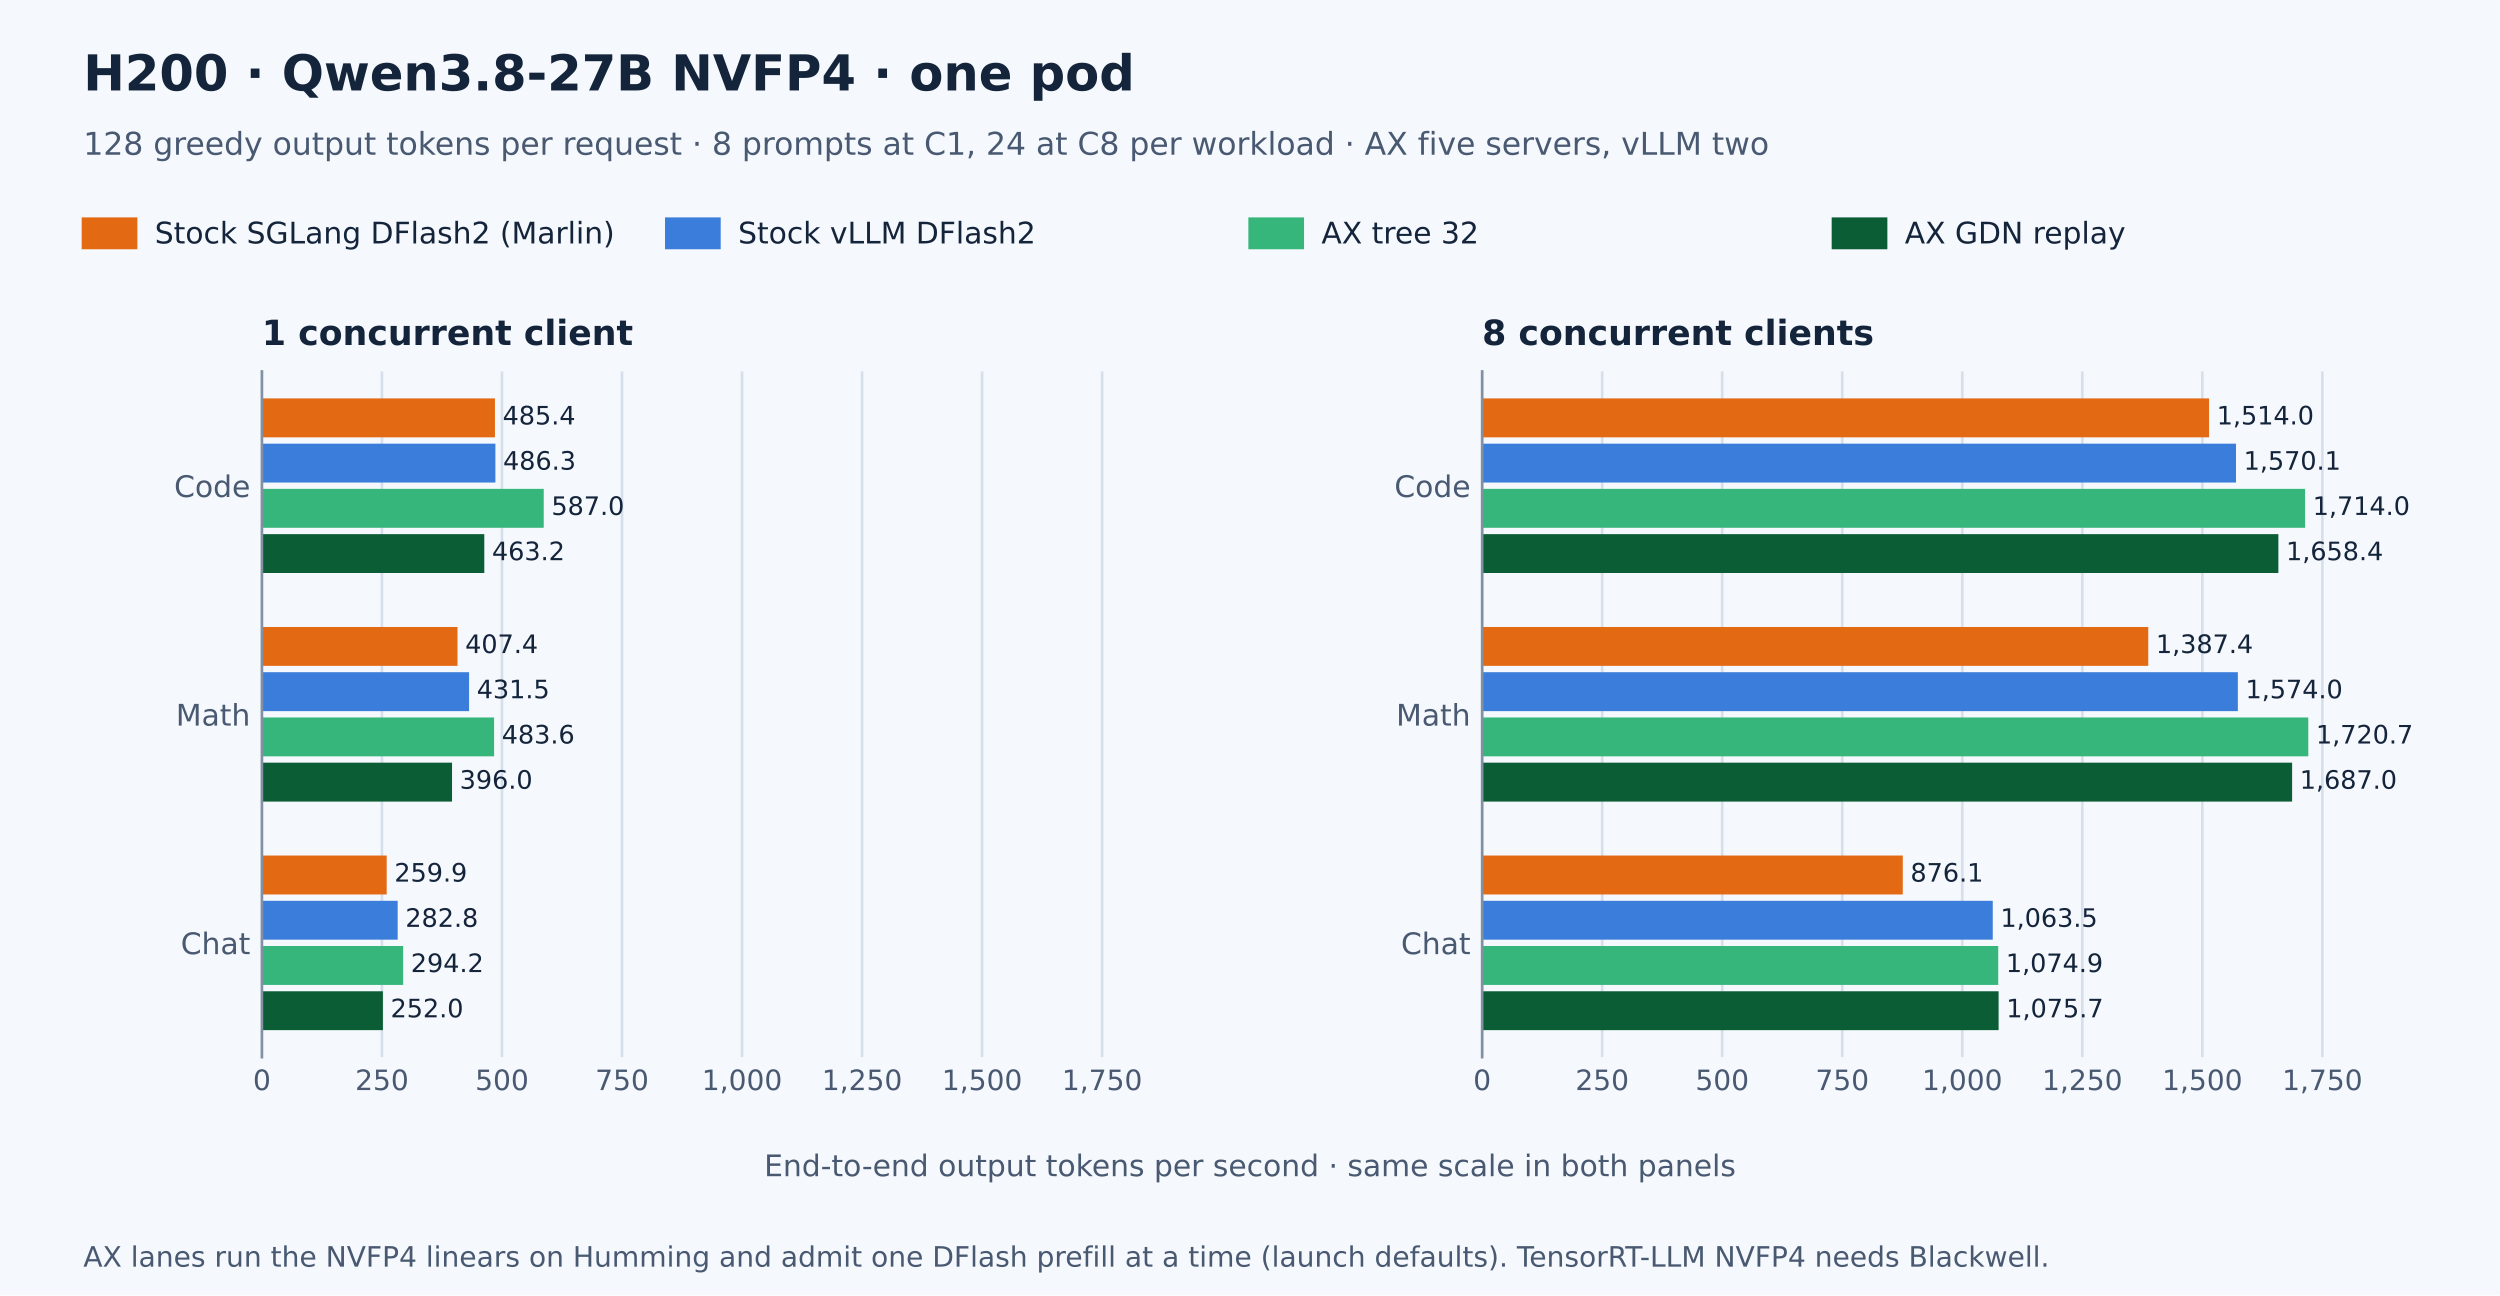
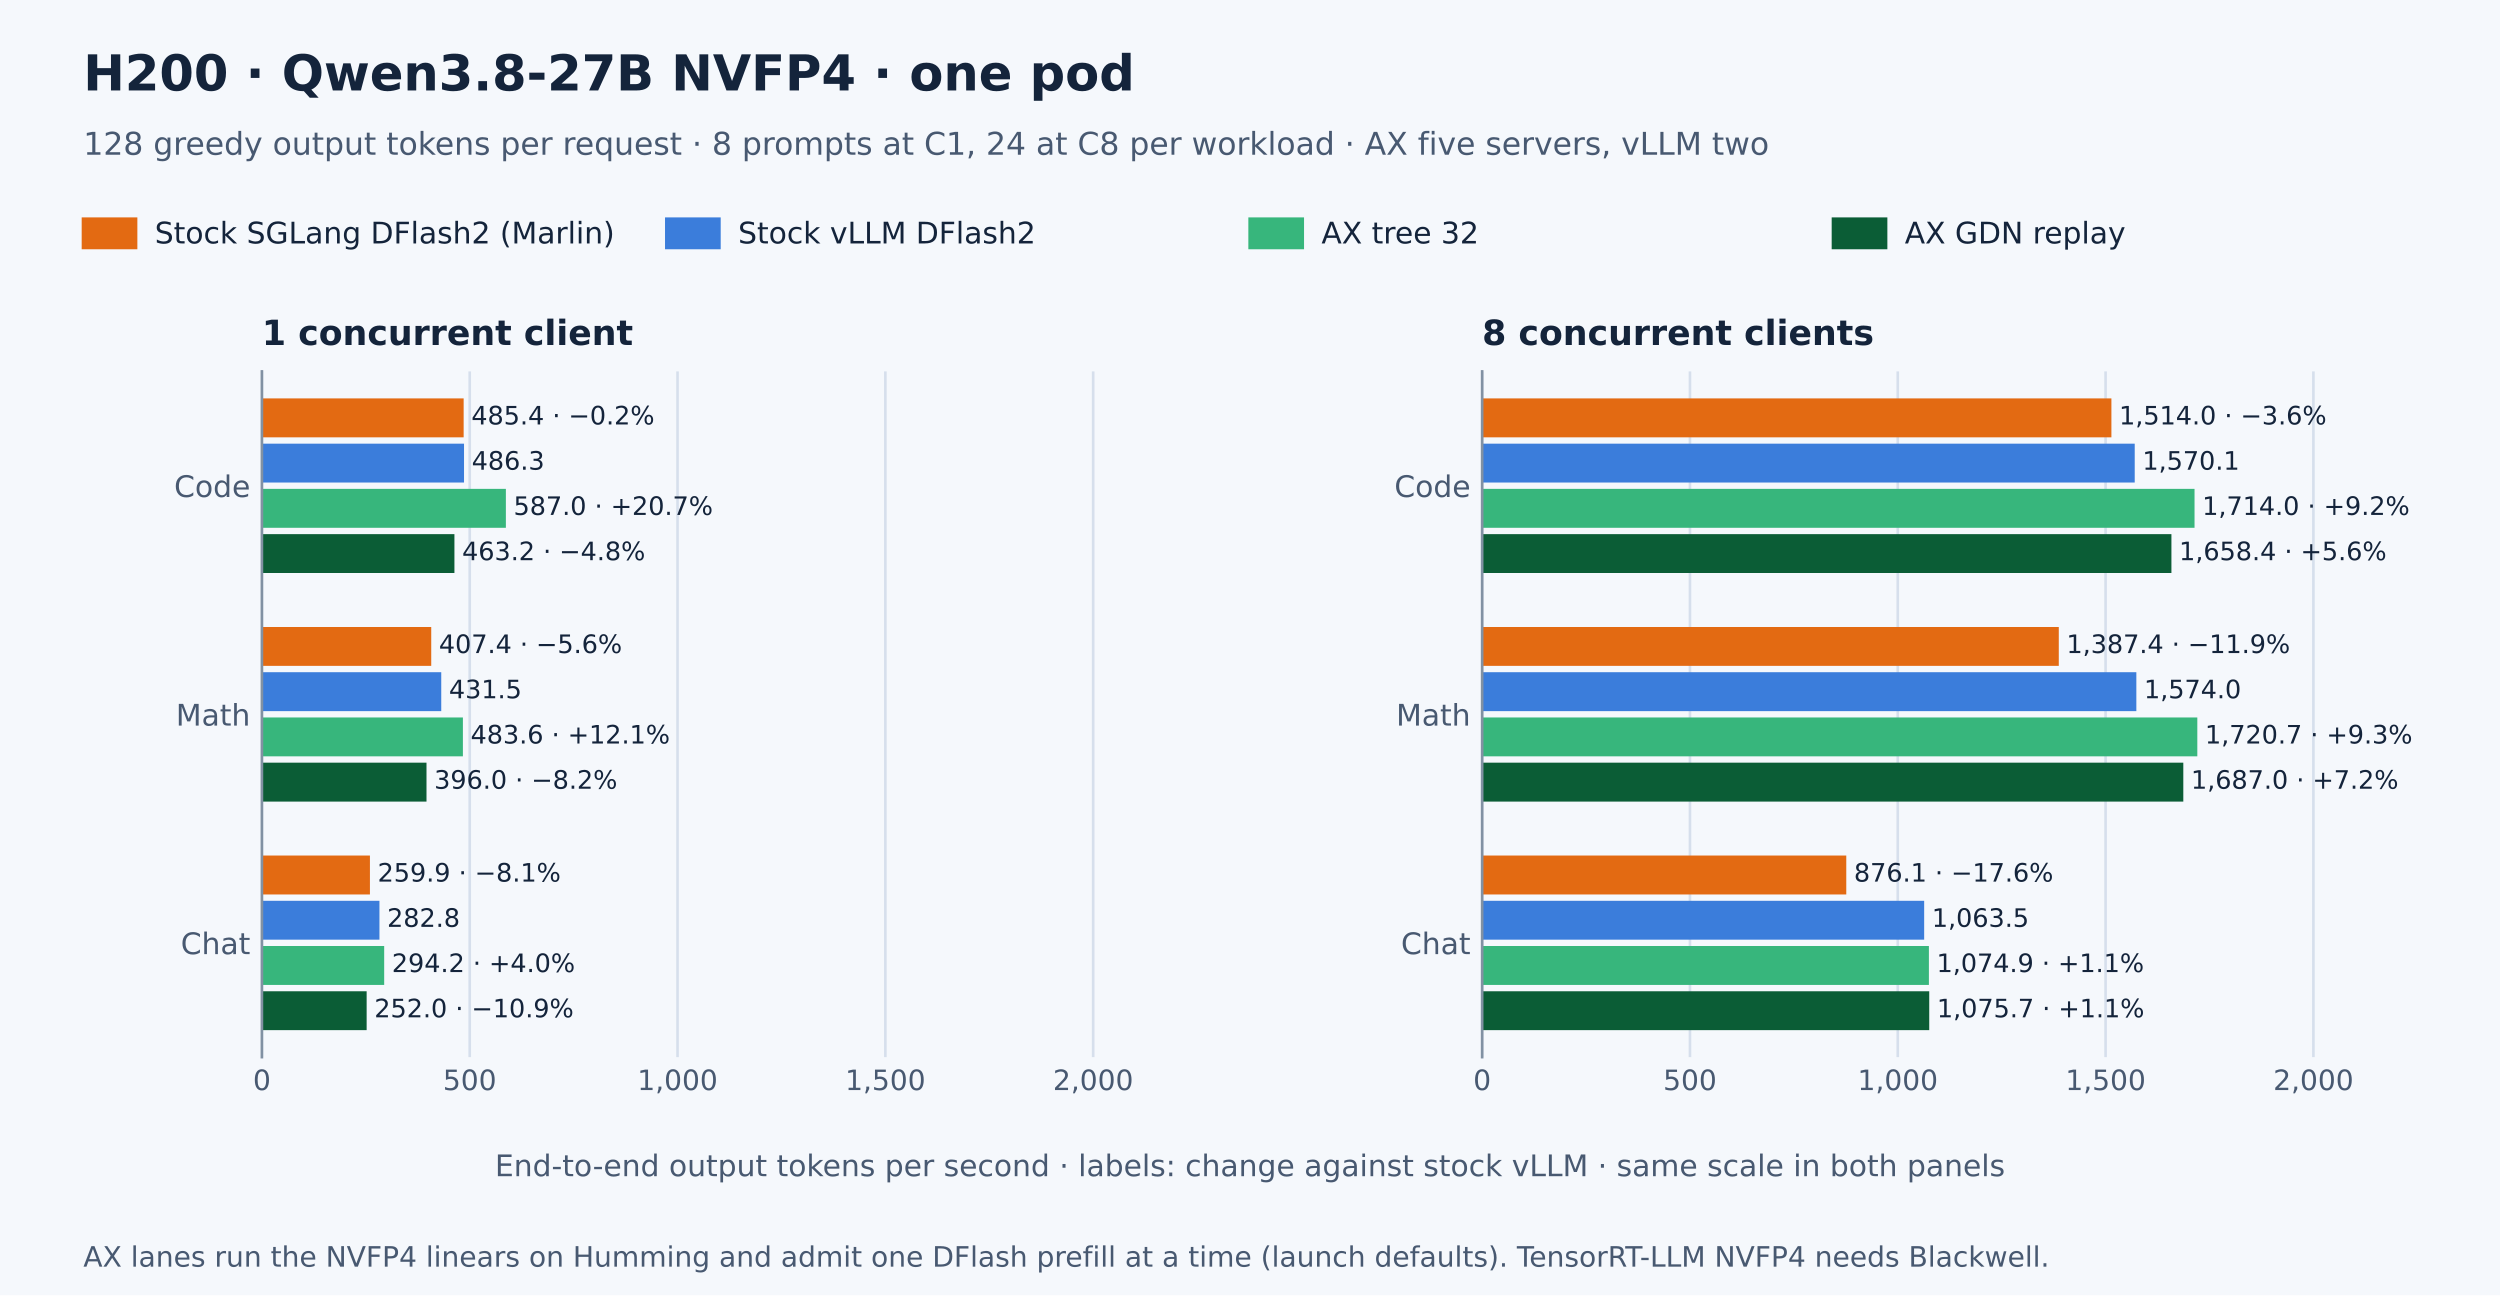
<svg xmlns="http://www.w3.org/2000/svg" width="756pt" height="391.68pt" viewBox="0 0 756 391.68" version="1.1">
  <defs>
    <style type="text/css">*{stroke-linejoin: round; stroke-linecap: butt}</style>
  </defs>
  <g id="figure_1">
    <g id="patch_1">
      <path d="M 0 391.68  L 756 391.68  L 756 0  L 0 0  z " style="fill: #f5f8fc" />
    </g>
    <g id="axes_1">
      <g id="patch_2">
        <path d="M 79.2 319.68  L 369 319.68  L 369 112.32  L 79.2 112.32  z " style="fill: #f5f8fc" />
      </g>
      <g id="matplotlib.axis_1">
        <g id="xtick_1">
          <g id="line2d_1">
            <path d="M 79.2 319.68  L 79.2 112.32  " clip-path="url(#pade0952672)" style="fill: none; stroke: #d6dfec; stroke-width: 0.8; stroke-linecap: square" />
          </g>
          <g id="line2d_2" />
          <g id="text_1">
            <text style="font-size: 8.5px; font-family: 'DejaVu Sans', 'Helvetica Neue', Helvetica, Arial, sans-serif; text-anchor: middle; fill: #485971" x="79.2" y="329.638" transform="rotate(-0 79.2 329.638)">0</text>
          </g>
        </g>
        <g id="xtick_2">
          <g id="line2d_3">
-             <path d="M 115.497 319.68  L 115.497 112.32  " clip-path="url(#pade0952672)" style="fill: none; stroke: #d6dfec; stroke-width: 0.8; stroke-linecap: square" />
+             <path d="M 142.043 319.68  L 142.043 112.32  " clip-path="url(#pade0952672)" style="fill: none; stroke: #d6dfec; stroke-width: 0.8; stroke-linecap: square" />
          </g>
          <g id="line2d_4" />
          <g id="text_2">
-             <text style="font-size: 8.5px; font-family: 'DejaVu Sans', 'Helvetica Neue', Helvetica, Arial, sans-serif; text-anchor: middle; fill: #485971" x="115.497" y="329.638" transform="rotate(-0 115.4974 329.638)">250</text>
+             <text style="font-size: 8.5px; font-family: 'DejaVu Sans', 'Helvetica Neue', Helvetica, Arial, sans-serif; text-anchor: middle; fill: #485971" x="142.043" y="329.638" transform="rotate(-0 142.0432 329.638)">500</text>
          </g>
        </g>
        <g id="xtick_3">
          <g id="line2d_5">
-             <path d="M 151.795 319.68  L 151.795 112.32  " clip-path="url(#pade0952672)" style="fill: none; stroke: #d6dfec; stroke-width: 0.8; stroke-linecap: square" />
+             <path d="M 204.886 319.68  L 204.886 112.32  " clip-path="url(#pade0952672)" style="fill: none; stroke: #d6dfec; stroke-width: 0.8; stroke-linecap: square" />
          </g>
          <g id="line2d_6" />
          <g id="text_3">
-             <text style="font-size: 8.5px; font-family: 'DejaVu Sans', 'Helvetica Neue', Helvetica, Arial, sans-serif; text-anchor: middle; fill: #485971" x="151.795" y="329.638" transform="rotate(-0 151.7948 329.638)">500</text>
+             <text style="font-size: 8.5px; font-family: 'DejaVu Sans', 'Helvetica Neue', Helvetica, Arial, sans-serif; text-anchor: middle; fill: #485971" x="204.886" y="329.638" transform="rotate(-0 204.8864 329.638)">1,000</text>
          </g>
        </g>
        <g id="xtick_4">
          <g id="line2d_7">
-             <path d="M 188.092 319.68  L 188.092 112.32  " clip-path="url(#pade0952672)" style="fill: none; stroke: #d6dfec; stroke-width: 0.8; stroke-linecap: square" />
+             <path d="M 267.73 319.68  L 267.73 112.32  " clip-path="url(#pade0952672)" style="fill: none; stroke: #d6dfec; stroke-width: 0.8; stroke-linecap: square" />
          </g>
          <g id="line2d_8" />
          <g id="text_4">
-             <text style="font-size: 8.5px; font-family: 'DejaVu Sans', 'Helvetica Neue', Helvetica, Arial, sans-serif; text-anchor: middle; fill: #485971" x="188.092" y="329.638" transform="rotate(-0 188.0921 329.638)">750</text>
+             <text style="font-size: 8.5px; font-family: 'DejaVu Sans', 'Helvetica Neue', Helvetica, Arial, sans-serif; text-anchor: middle; fill: #485971" x="267.73" y="329.638" transform="rotate(-0 267.7297 329.638)">1,500</text>
          </g>
        </g>
        <g id="xtick_5">
          <g id="line2d_9">
-             <path d="M 224.39 319.68  L 224.39 112.32  " clip-path="url(#pade0952672)" style="fill: none; stroke: #d6dfec; stroke-width: 0.8; stroke-linecap: square" />
+             <path d="M 330.573 319.68  L 330.573 112.32  " clip-path="url(#pade0952672)" style="fill: none; stroke: #d6dfec; stroke-width: 0.8; stroke-linecap: square" />
          </g>
          <g id="line2d_10" />
          <g id="text_5">
-             <text style="font-size: 8.5px; font-family: 'DejaVu Sans', 'Helvetica Neue', Helvetica, Arial, sans-serif; text-anchor: middle; fill: #485971" x="224.39" y="329.638" transform="rotate(-0 224.3895 329.638)">1,000</text>
-           </g>
-         </g>
-         <g id="xtick_6">
-           <g id="line2d_11">
-             <path d="M 260.687 319.68  L 260.687 112.32  " clip-path="url(#pade0952672)" style="fill: none; stroke: #d6dfec; stroke-width: 0.8; stroke-linecap: square" />
-           </g>
-           <g id="line2d_12" />
-           <g id="text_6">
-             <text style="font-size: 8.5px; font-family: 'DejaVu Sans', 'Helvetica Neue', Helvetica, Arial, sans-serif; text-anchor: middle; fill: #485971" x="260.687" y="329.638" transform="rotate(-0 260.6869 329.638)">1,250</text>
-           </g>
-         </g>
-         <g id="xtick_7">
-           <g id="line2d_13">
-             <path d="M 296.984 319.68  L 296.984 112.32  " clip-path="url(#pade0952672)" style="fill: none; stroke: #d6dfec; stroke-width: 0.8; stroke-linecap: square" />
-           </g>
-           <g id="line2d_14" />
-           <g id="text_7">
-             <text style="font-size: 8.5px; font-family: 'DejaVu Sans', 'Helvetica Neue', Helvetica, Arial, sans-serif; text-anchor: middle; fill: #485971" x="296.984" y="329.638" transform="rotate(-0 296.9843 329.638)">1,500</text>
-           </g>
-         </g>
-         <g id="xtick_8">
-           <g id="line2d_15">
-             <path d="M 333.282 319.68  L 333.282 112.32  " clip-path="url(#pade0952672)" style="fill: none; stroke: #d6dfec; stroke-width: 0.8; stroke-linecap: square" />
-           </g>
-           <g id="line2d_16" />
-           <g id="text_8">
-             <text style="font-size: 8.5px; font-family: 'DejaVu Sans', 'Helvetica Neue', Helvetica, Arial, sans-serif; text-anchor: middle; fill: #485971" x="333.282" y="329.638" transform="rotate(-0 333.2816 329.638)">1,750</text>
+             <text style="font-size: 8.5px; font-family: 'DejaVu Sans', 'Helvetica Neue', Helvetica, Arial, sans-serif; text-anchor: middle; fill: #485971" x="330.573" y="329.638" transform="rotate(-0 330.5729 329.638)">2,000</text>
          </g>
        </g>
      </g>
      <g id="matplotlib.axis_2">
        <g id="ytick_1">
-           <g id="line2d_17" />
-           <g id="text_9">
+           <g id="line2d_11" />
+           <g id="text_6">
            <text style="font-size: 9px; font-family: 'DejaVu Sans', 'Helvetica Neue', Helvetica, Arial, sans-serif; text-anchor: end; fill: #485971" x="75.7" y="150.299" transform="rotate(-0 75.7 150.2993)">Code</text>
          </g>
        </g>
        <g id="ytick_2">
-           <g id="line2d_18" />
-           <g id="text_10">
+           <g id="line2d_12" />
+           <g id="text_7">
            <text style="font-size: 9px; font-family: 'DejaVu Sans', 'Helvetica Neue', Helvetica, Arial, sans-serif; text-anchor: end; fill: #485971" x="75.7" y="219.419" transform="rotate(-0 75.7 219.4193)">Math</text>
          </g>
        </g>
        <g id="ytick_3">
-           <g id="line2d_19" />
-           <g id="text_11">
+           <g id="line2d_13" />
+           <g id="text_8">
            <text style="font-size: 9px; font-family: 'DejaVu Sans', 'Helvetica Neue', Helvetica, Arial, sans-serif; text-anchor: end; fill: #485971" x="75.7" y="288.539" transform="rotate(-0 75.7 288.5393)">Chat</text>
          </g>
        </g>
      </g>
      <g id="patch_3">
-         <path d="M 79.2 120.478  L 149.675 120.478  L 149.675 132.242  L 79.2 132.242  z " clip-path="url(#pade0952672)" style="fill: #e36a12" />
+         <path d="M 79.2 120.478  L 140.208 120.478  L 140.208 132.242  L 79.2 132.242  z " clip-path="url(#pade0952672)" style="fill: #e36a12" />
      </g>
      <g id="patch_4">
-         <path d="M 79.2 134.158  L 149.806 134.158  L 149.806 145.922  L 79.2 145.922  z " clip-path="url(#pade0952672)" style="fill: #3b7ddb" />
+         <path d="M 79.2 134.158  L 140.321 134.158  L 140.321 145.922  L 79.2 145.922  z " clip-path="url(#pade0952672)" style="fill: #3b7ddb" />
      </g>
      <g id="patch_5">
-         <path d="M 79.2 147.838  L 164.426 147.838  L 164.426 159.602  L 79.2 159.602  z " clip-path="url(#pade0952672)" style="fill: #37b67c" />
+         <path d="M 79.2 147.838  L 152.978 147.838  L 152.978 159.602  L 79.2 159.602  z " clip-path="url(#pade0952672)" style="fill: #37b67c" />
      </g>
      <g id="patch_6">
-         <path d="M 79.2 161.518  L 146.452 161.518  L 146.452 173.282  L 79.2 173.282  z " clip-path="url(#pade0952672)" style="fill: #0b5d36" />
+         <path d="M 79.2 161.518  L 137.418 161.518  L 137.418 173.282  L 79.2 173.282  z " clip-path="url(#pade0952672)" style="fill: #0b5d36" />
      </g>
      <g id="patch_7">
-         <path d="M 79.2 189.598  L 138.35 189.598  L 138.35 201.362  L 79.2 201.362  z " clip-path="url(#pade0952672)" style="fill: #e36a12" />
+         <path d="M 79.2 189.598  L 130.405 189.598  L 130.405 201.362  L 79.2 201.362  z " clip-path="url(#pade0952672)" style="fill: #e36a12" />
      </g>
      <g id="patch_8">
-         <path d="M 79.2 203.278  L 141.849 203.278  L 141.849 215.042  L 79.2 215.042  z " clip-path="url(#pade0952672)" style="fill: #3b7ddb" />
+         <path d="M 79.2 203.278  L 133.434 203.278  L 133.434 215.042  L 79.2 215.042  z " clip-path="url(#pade0952672)" style="fill: #3b7ddb" />
      </g>
      <g id="patch_9">
-         <path d="M 79.2 216.958  L 149.414 216.958  L 149.414 228.722  L 79.2 228.722  z " clip-path="url(#pade0952672)" style="fill: #37b67c" />
+         <path d="M 79.2 216.958  L 139.982 216.958  L 139.982 228.722  L 79.2 228.722  z " clip-path="url(#pade0952672)" style="fill: #37b67c" />
      </g>
      <g id="patch_10">
-         <path d="M 79.2 230.638  L 136.695 230.638  L 136.695 242.402  L 79.2 242.402  z " clip-path="url(#pade0952672)" style="fill: #0b5d36" />
+         <path d="M 79.2 230.638  L 128.972 230.638  L 128.972 242.402  L 79.2 242.402  z " clip-path="url(#pade0952672)" style="fill: #0b5d36" />
      </g>
      <g id="patch_11">
-         <path d="M 79.2 258.718  L 116.935 258.718  L 116.935 270.482  L 79.2 270.482  z " clip-path="url(#pade0952672)" style="fill: #e36a12" />
+         <path d="M 79.2 258.718  L 111.866 258.718  L 111.866 270.482  L 79.2 270.482  z " clip-path="url(#pade0952672)" style="fill: #e36a12" />
      </g>
      <g id="patch_12">
-         <path d="M 79.2 272.398  L 120.26 272.398  L 120.26 284.162  L 79.2 284.162  z " clip-path="url(#pade0952672)" style="fill: #3b7ddb" />
+         <path d="M 79.2 272.398  L 114.744 272.398  L 114.744 284.162  L 79.2 284.162  z " clip-path="url(#pade0952672)" style="fill: #3b7ddb" />
      </g>
      <g id="patch_13">
-         <path d="M 79.2 286.078  L 121.915 286.078  L 121.915 297.842  L 79.2 297.842  z " clip-path="url(#pade0952672)" style="fill: #37b67c" />
+         <path d="M 79.2 286.078  L 116.177 286.078  L 116.177 297.842  L 79.2 297.842  z " clip-path="url(#pade0952672)" style="fill: #37b67c" />
      </g>
      <g id="patch_14">
-         <path d="M 79.2 299.758  L 115.788 299.758  L 115.788 311.522  L 79.2 311.522  z " clip-path="url(#pade0952672)" style="fill: #0b5d36" />
+         <path d="M 79.2 299.758  L 110.873 299.758  L 110.873 311.522  L 79.2 311.522  z " clip-path="url(#pade0952672)" style="fill: #0b5d36" />
      </g>
      <g id="patch_15">
        <path d="M 79.2 319.68  L 79.2 112.32  " style="fill: none; stroke: #8191a3; stroke-width: 0.8; stroke-linejoin: miter; stroke-linecap: square" />
      </g>
+       <g id="text_9">
+         <text style="font-size: 7.7px; font-family: 'DejaVu Sans', 'Helvetica Neue', Helvetica, Arial, sans-serif; text-anchor: start; fill: #14243b" x="142.527" y="128.36" transform="rotate(-0 142.5266 128.3602)">485.4 · −0.2%</text>
+       </g>
+       <g id="text_10">
+         <text style="font-size: 7.7px; font-family: 'DejaVu Sans', 'Helvetica Neue', Helvetica, Arial, sans-serif; text-anchor: start; fill: #14243b" x="142.64" y="142.04" transform="rotate(-0 142.6397 142.0402)">486.3</text>
+       </g>
+       <g id="text_11">
+         <text style="font-size: 7.7px; font-family: 'DejaVu Sans', 'Helvetica Neue', Helvetica, Arial, sans-serif; text-anchor: start; fill: #14243b" x="155.296" y="155.72" transform="rotate(-0 155.2963 155.7202)">587.0 · +20.7%</text>
+       </g>
      <g id="text_12">
-         <text style="font-size: 7.7px; font-family: 'DejaVu Sans', 'Helvetica Neue', Helvetica, Arial, sans-serif; text-anchor: start; fill: #14243b" x="151.993" y="128.36" transform="rotate(-0 151.9934 128.3602)">485.4</text>
+         <text style="font-size: 7.7px; font-family: 'DejaVu Sans', 'Helvetica Neue', Helvetica, Arial, sans-serif; text-anchor: start; fill: #14243b" x="139.736" y="169.4" transform="rotate(-0 139.7364 169.4002)">463.2 · −4.8%</text>
      </g>
      <g id="text_13">
-         <text style="font-size: 7.7px; font-family: 'DejaVu Sans', 'Helvetica Neue', Helvetica, Arial, sans-serif; text-anchor: start; fill: #14243b" x="152.124" y="142.04" transform="rotate(-0 152.1241 142.0402)">486.3</text>
+         <text style="font-size: 7.7px; font-family: 'DejaVu Sans', 'Helvetica Neue', Helvetica, Arial, sans-serif; text-anchor: start; fill: #14243b" x="132.723" y="197.48" transform="rotate(-0 132.7231 197.4802)">407.4 · −5.6%</text>
      </g>
      <g id="text_14">
-         <text style="font-size: 7.7px; font-family: 'DejaVu Sans', 'Helvetica Neue', Helvetica, Arial, sans-serif; text-anchor: start; fill: #14243b" x="166.745" y="155.72" transform="rotate(-0 166.7446 155.7202)">587.0</text>
+         <text style="font-size: 7.7px; font-family: 'DejaVu Sans', 'Helvetica Neue', Helvetica, Arial, sans-serif; text-anchor: start; fill: #14243b" x="135.752" y="211.16" transform="rotate(-0 135.7521 211.1602)">431.5</text>
      </g>
      <g id="text_15">
-         <text style="font-size: 7.7px; font-family: 'DejaVu Sans', 'Helvetica Neue', Helvetica, Arial, sans-serif; text-anchor: start; fill: #14243b" x="148.77" y="169.4" transform="rotate(-0 148.7702 169.4002)">463.2</text>
+         <text style="font-size: 7.7px; font-family: 'DejaVu Sans', 'Helvetica Neue', Helvetica, Arial, sans-serif; text-anchor: start; fill: #14243b" x="142.3" y="224.84" transform="rotate(-0 142.3004 224.8402)">483.6 · +12.1%</text>
      </g>
      <g id="text_16">
-         <text style="font-size: 7.7px; font-family: 'DejaVu Sans', 'Helvetica Neue', Helvetica, Arial, sans-serif; text-anchor: start; fill: #14243b" x="140.669" y="197.48" transform="rotate(-0 140.6686 197.4802)">407.4</text>
+         <text style="font-size: 7.7px; font-family: 'DejaVu Sans', 'Helvetica Neue', Helvetica, Arial, sans-serif; text-anchor: start; fill: #14243b" x="131.29" y="238.52" transform="rotate(-0 131.2902 238.5202)">396.0 · −8.2%</text>
      </g>
      <g id="text_17">
-         <text style="font-size: 7.7px; font-family: 'DejaVu Sans', 'Helvetica Neue', Helvetica, Arial, sans-serif; text-anchor: start; fill: #14243b" x="144.168" y="211.16" transform="rotate(-0 144.1677 211.1602)">431.5</text>
+         <text style="font-size: 7.7px; font-family: 'DejaVu Sans', 'Helvetica Neue', Helvetica, Arial, sans-serif; text-anchor: start; fill: #14243b" x="114.184" y="266.6" transform="rotate(-0 114.1843 266.6002)">259.9 · −8.1%</text>
      </g>
      <g id="text_18">
-         <text style="font-size: 7.7px; font-family: 'DejaVu Sans', 'Helvetica Neue', Helvetica, Arial, sans-serif; text-anchor: start; fill: #14243b" x="151.732" y="224.84" transform="rotate(-0 151.732 224.8402)">483.6</text>
+         <text style="font-size: 7.7px; font-family: 'DejaVu Sans', 'Helvetica Neue', Helvetica, Arial, sans-serif; text-anchor: start; fill: #14243b" x="117.063" y="280.28" transform="rotate(-0 117.0625 280.2802)">282.8</text>
      </g>
      <g id="text_19">
-         <text style="font-size: 7.7px; font-family: 'DejaVu Sans', 'Helvetica Neue', Helvetica, Arial, sans-serif; text-anchor: start; fill: #14243b" x="139.013" y="238.52" transform="rotate(-0 139.0134 238.5202)">396.0</text>
+         <text style="font-size: 7.7px; font-family: 'DejaVu Sans', 'Helvetica Neue', Helvetica, Arial, sans-serif; text-anchor: start; fill: #14243b" x="118.495" y="293.96" transform="rotate(-0 118.4954 293.9602)">294.2 · +4.0%</text>
      </g>
      <g id="text_20">
-         <text style="font-size: 7.7px; font-family: 'DejaVu Sans', 'Helvetica Neue', Helvetica, Arial, sans-serif; text-anchor: start; fill: #14243b" x="119.253" y="266.6" transform="rotate(-0 119.2532 266.6002)">259.9</text>
+         <text style="font-size: 7.7px; font-family: 'DejaVu Sans', 'Helvetica Neue', Helvetica, Arial, sans-serif; text-anchor: start; fill: #14243b" x="113.191" y="307.64" transform="rotate(-0 113.1914 307.6402)">252.0 · −10.9%</text>
      </g>
      <g id="text_21">
-         <text style="font-size: 7.7px; font-family: 'DejaVu Sans', 'Helvetica Neue', Helvetica, Arial, sans-serif; text-anchor: start; fill: #14243b" x="122.578" y="280.28" transform="rotate(-0 122.578 280.2802)">282.8</text>
-       </g>
-       <g id="text_22">
-         <text style="font-size: 7.7px; font-family: 'DejaVu Sans', 'Helvetica Neue', Helvetica, Arial, sans-serif; text-anchor: start; fill: #14243b" x="124.233" y="293.96" transform="rotate(-0 124.2332 293.9602)">294.2</text>
-       </g>
-       <g id="text_23">
-         <text style="font-size: 7.7px; font-family: 'DejaVu Sans', 'Helvetica Neue', Helvetica, Arial, sans-serif; text-anchor: start; fill: #14243b" x="118.106" y="307.64" transform="rotate(-0 118.1062 307.6402)">252.0</text>
-       </g>
-       <g id="text_24">
        <text style="font-weight: 700; font-size: 10.5px; font-family: 'DejaVu Sans', 'Helvetica Neue', Helvetica, Arial, sans-serif; text-anchor: start; fill: #14243b" x="79.2" y="104.32" transform="rotate(-0 79.2 104.32)">1 concurrent client</text>
      </g>
    </g>
    <g id="axes_2">
      <g id="patch_16">
        <path d="M 448.2 319.68  L 738 319.68  L 738 112.32  L 448.2 112.32  z " style="fill: #f5f8fc" />
      </g>
      <g id="matplotlib.axis_3">
+         <g id="xtick_6">
+           <g id="line2d_14">
+             <path d="M 448.2 319.68  L 448.2 112.32  " clip-path="url(#pde6394ee99)" style="fill: none; stroke: #d6dfec; stroke-width: 0.8; stroke-linecap: square" />
+           </g>
+           <g id="line2d_15" />
+           <g id="text_22">
+             <text style="font-size: 8.5px; font-family: 'DejaVu Sans', 'Helvetica Neue', Helvetica, Arial, sans-serif; text-anchor: middle; fill: #485971" x="448.2" y="329.638" transform="rotate(-0 448.2 329.638)">0</text>
+           </g>
+         </g>
+         <g id="xtick_7">
+           <g id="line2d_16">
+             <path d="M 511.043 319.68  L 511.043 112.32  " clip-path="url(#pde6394ee99)" style="fill: none; stroke: #d6dfec; stroke-width: 0.8; stroke-linecap: square" />
+           </g>
+           <g id="line2d_17" />
+           <g id="text_23">
+             <text style="font-size: 8.5px; font-family: 'DejaVu Sans', 'Helvetica Neue', Helvetica, Arial, sans-serif; text-anchor: middle; fill: #485971" x="511.043" y="329.638" transform="rotate(-0 511.0432 329.638)">500</text>
+           </g>
+         </g>
+         <g id="xtick_8">
+           <g id="line2d_18">
+             <path d="M 573.886 319.68  L 573.886 112.32  " clip-path="url(#pde6394ee99)" style="fill: none; stroke: #d6dfec; stroke-width: 0.8; stroke-linecap: square" />
+           </g>
+           <g id="line2d_19" />
+           <g id="text_24">
+             <text style="font-size: 8.5px; font-family: 'DejaVu Sans', 'Helvetica Neue', Helvetica, Arial, sans-serif; text-anchor: middle; fill: #485971" x="573.886" y="329.638" transform="rotate(-0 573.8864 329.638)">1,000</text>
+           </g>
+         </g>
        <g id="xtick_9">
          <g id="line2d_20">
-             <path d="M 448.2 319.68  L 448.2 112.32  " clip-path="url(#pde6394ee99)" style="fill: none; stroke: #d6dfec; stroke-width: 0.8; stroke-linecap: square" />
+             <path d="M 636.73 319.68  L 636.73 112.32  " clip-path="url(#pde6394ee99)" style="fill: none; stroke: #d6dfec; stroke-width: 0.8; stroke-linecap: square" />
          </g>
          <g id="line2d_21" />
          <g id="text_25">
-             <text style="font-size: 8.5px; font-family: 'DejaVu Sans', 'Helvetica Neue', Helvetica, Arial, sans-serif; text-anchor: middle; fill: #485971" x="448.2" y="329.638" transform="rotate(-0 448.2 329.638)">0</text>
+             <text style="font-size: 8.5px; font-family: 'DejaVu Sans', 'Helvetica Neue', Helvetica, Arial, sans-serif; text-anchor: middle; fill: #485971" x="636.73" y="329.638" transform="rotate(-0 636.7297 329.638)">1,500</text>
          </g>
        </g>
        <g id="xtick_10">
          <g id="line2d_22">
-             <path d="M 484.497 319.68  L 484.497 112.32  " clip-path="url(#pde6394ee99)" style="fill: none; stroke: #d6dfec; stroke-width: 0.8; stroke-linecap: square" />
+             <path d="M 699.573 319.68  L 699.573 112.32  " clip-path="url(#pde6394ee99)" style="fill: none; stroke: #d6dfec; stroke-width: 0.8; stroke-linecap: square" />
          </g>
          <g id="line2d_23" />
          <g id="text_26">
-             <text style="font-size: 8.5px; font-family: 'DejaVu Sans', 'Helvetica Neue', Helvetica, Arial, sans-serif; text-anchor: middle; fill: #485971" x="484.497" y="329.638" transform="rotate(-0 484.4974 329.638)">250</text>
-           </g>
-         </g>
-         <g id="xtick_11">
-           <g id="line2d_24">
-             <path d="M 520.795 319.68  L 520.795 112.32  " clip-path="url(#pde6394ee99)" style="fill: none; stroke: #d6dfec; stroke-width: 0.8; stroke-linecap: square" />
-           </g>
-           <g id="line2d_25" />
-           <g id="text_27">
-             <text style="font-size: 8.5px; font-family: 'DejaVu Sans', 'Helvetica Neue', Helvetica, Arial, sans-serif; text-anchor: middle; fill: #485971" x="520.795" y="329.638" transform="rotate(-0 520.7948 329.638)">500</text>
-           </g>
-         </g>
-         <g id="xtick_12">
-           <g id="line2d_26">
-             <path d="M 557.092 319.68  L 557.092 112.32  " clip-path="url(#pde6394ee99)" style="fill: none; stroke: #d6dfec; stroke-width: 0.8; stroke-linecap: square" />
-           </g>
-           <g id="line2d_27" />
-           <g id="text_28">
-             <text style="font-size: 8.5px; font-family: 'DejaVu Sans', 'Helvetica Neue', Helvetica, Arial, sans-serif; text-anchor: middle; fill: #485971" x="557.092" y="329.638" transform="rotate(-0 557.0921 329.638)">750</text>
-           </g>
-         </g>
-         <g id="xtick_13">
-           <g id="line2d_28">
-             <path d="M 593.39 319.68  L 593.39 112.32  " clip-path="url(#pde6394ee99)" style="fill: none; stroke: #d6dfec; stroke-width: 0.8; stroke-linecap: square" />
-           </g>
-           <g id="line2d_29" />
-           <g id="text_29">
-             <text style="font-size: 8.5px; font-family: 'DejaVu Sans', 'Helvetica Neue', Helvetica, Arial, sans-serif; text-anchor: middle; fill: #485971" x="593.39" y="329.638" transform="rotate(-0 593.3895 329.638)">1,000</text>
-           </g>
-         </g>
-         <g id="xtick_14">
-           <g id="line2d_30">
-             <path d="M 629.687 319.68  L 629.687 112.32  " clip-path="url(#pde6394ee99)" style="fill: none; stroke: #d6dfec; stroke-width: 0.8; stroke-linecap: square" />
-           </g>
-           <g id="line2d_31" />
-           <g id="text_30">
-             <text style="font-size: 8.5px; font-family: 'DejaVu Sans', 'Helvetica Neue', Helvetica, Arial, sans-serif; text-anchor: middle; fill: #485971" x="629.687" y="329.638" transform="rotate(-0 629.6869 329.638)">1,250</text>
-           </g>
-         </g>
-         <g id="xtick_15">
-           <g id="line2d_32">
-             <path d="M 665.984 319.68  L 665.984 112.32  " clip-path="url(#pde6394ee99)" style="fill: none; stroke: #d6dfec; stroke-width: 0.8; stroke-linecap: square" />
-           </g>
-           <g id="line2d_33" />
-           <g id="text_31">
-             <text style="font-size: 8.5px; font-family: 'DejaVu Sans', 'Helvetica Neue', Helvetica, Arial, sans-serif; text-anchor: middle; fill: #485971" x="665.984" y="329.638" transform="rotate(-0 665.9843 329.638)">1,500</text>
-           </g>
-         </g>
-         <g id="xtick_16">
-           <g id="line2d_34">
-             <path d="M 702.282 319.68  L 702.282 112.32  " clip-path="url(#pde6394ee99)" style="fill: none; stroke: #d6dfec; stroke-width: 0.8; stroke-linecap: square" />
-           </g>
-           <g id="line2d_35" />
-           <g id="text_32">
-             <text style="font-size: 8.5px; font-family: 'DejaVu Sans', 'Helvetica Neue', Helvetica, Arial, sans-serif; text-anchor: middle; fill: #485971" x="702.282" y="329.638" transform="rotate(-0 702.2816 329.638)">1,750</text>
+             <text style="font-size: 8.5px; font-family: 'DejaVu Sans', 'Helvetica Neue', Helvetica, Arial, sans-serif; text-anchor: middle; fill: #485971" x="699.573" y="329.638" transform="rotate(-0 699.5729 329.638)">2,000</text>
          </g>
        </g>
      </g>
      <g id="matplotlib.axis_4">
        <g id="ytick_4">
-           <g id="line2d_36" />
-           <g id="text_33">
+           <g id="line2d_24" />
+           <g id="text_27">
            <text style="font-size: 9px; font-family: 'DejaVu Sans', 'Helvetica Neue', Helvetica, Arial, sans-serif; text-anchor: end; fill: #485971" x="444.7" y="150.299" transform="rotate(-0 444.7 150.2993)">Code</text>
          </g>
        </g>
        <g id="ytick_5">
-           <g id="line2d_37" />
-           <g id="text_34">
+           <g id="line2d_25" />
+           <g id="text_28">
            <text style="font-size: 9px; font-family: 'DejaVu Sans', 'Helvetica Neue', Helvetica, Arial, sans-serif; text-anchor: end; fill: #485971" x="444.7" y="219.419" transform="rotate(-0 444.7 219.4193)">Math</text>
          </g>
        </g>
        <g id="ytick_6">
-           <g id="line2d_38" />
-           <g id="text_35">
+           <g id="line2d_26" />
+           <g id="text_29">
            <text style="font-size: 9px; font-family: 'DejaVu Sans', 'Helvetica Neue', Helvetica, Arial, sans-serif; text-anchor: end; fill: #485971" x="444.7" y="288.539" transform="rotate(-0 444.7 288.5393)">Chat</text>
          </g>
        </g>
      </g>
      <g id="patch_17">
-         <path d="M 448.2 120.478  L 668.017 120.478  L 668.017 132.242  L 448.2 132.242  z " clip-path="url(#pde6394ee99)" style="fill: #e36a12" />
+         <path d="M 448.2 120.478  L 638.489 120.478  L 638.489 132.242  L 448.2 132.242  z " clip-path="url(#pde6394ee99)" style="fill: #e36a12" />
      </g>
      <g id="patch_18">
-         <path d="M 448.2 134.158  L 676.162 134.158  L 676.162 145.922  L 448.2 145.922  z " clip-path="url(#pde6394ee99)" style="fill: #3b7ddb" />
+         <path d="M 448.2 134.158  L 645.54 134.158  L 645.54 145.922  L 448.2 145.922  z " clip-path="url(#pde6394ee99)" style="fill: #3b7ddb" />
      </g>
      <g id="patch_19">
-         <path d="M 448.2 147.838  L 697.055 147.838  L 697.055 159.602  L 448.2 159.602  z " clip-path="url(#pde6394ee99)" style="fill: #37b67c" />
+         <path d="M 448.2 147.838  L 663.627 147.838  L 663.627 159.602  L 448.2 159.602  z " clip-path="url(#pde6394ee99)" style="fill: #37b67c" />
      </g>
      <g id="patch_20">
-         <path d="M 448.2 161.518  L 688.982 161.518  L 688.982 173.282  L 448.2 173.282  z " clip-path="url(#pde6394ee99)" style="fill: #0b5d36" />
+         <path d="M 448.2 161.518  L 656.638 161.518  L 656.638 173.282  L 448.2 173.282  z " clip-path="url(#pde6394ee99)" style="fill: #0b5d36" />
      </g>
      <g id="patch_21">
-         <path d="M 448.2 189.598  L 649.636 189.598  L 649.636 201.362  L 448.2 201.362  z " clip-path="url(#pde6394ee99)" style="fill: #e36a12" />
+         <path d="M 448.2 189.598  L 622.577 189.598  L 622.577 201.362  L 448.2 201.362  z " clip-path="url(#pde6394ee99)" style="fill: #e36a12" />
      </g>
      <g id="patch_22">
-         <path d="M 448.2 203.278  L 676.728 203.278  L 676.728 215.042  L 448.2 215.042  z " clip-path="url(#pde6394ee99)" style="fill: #3b7ddb" />
+         <path d="M 448.2 203.278  L 646.03 203.278  L 646.03 215.042  L 448.2 215.042  z " clip-path="url(#pde6394ee99)" style="fill: #3b7ddb" />
      </g>
      <g id="patch_23">
-         <path d="M 448.2 216.958  L 698.028 216.958  L 698.028 228.722  L 448.2 228.722  z " clip-path="url(#pde6394ee99)" style="fill: #37b67c" />
+         <path d="M 448.2 216.958  L 664.469 216.958  L 664.469 228.722  L 448.2 228.722  z " clip-path="url(#pde6394ee99)" style="fill: #37b67c" />
      </g>
      <g id="patch_24">
-         <path d="M 448.2 230.638  L 693.135 230.638  L 693.135 242.402  L 448.2 242.402  z " clip-path="url(#pde6394ee99)" style="fill: #0b5d36" />
+         <path d="M 448.2 230.638  L 660.233 230.638  L 660.233 242.402  L 448.2 242.402  z " clip-path="url(#pde6394ee99)" style="fill: #0b5d36" />
      </g>
      <g id="patch_25">
-         <path d="M 448.2 258.718  L 575.401 258.718  L 575.401 270.482  L 448.2 270.482  z " clip-path="url(#pde6394ee99)" style="fill: #e36a12" />
+         <path d="M 448.2 258.718  L 558.314 258.718  L 558.314 270.482  L 448.2 270.482  z " clip-path="url(#pde6394ee99)" style="fill: #e36a12" />
      </g>
      <g id="patch_26">
-         <path d="M 448.2 272.398  L 602.609 272.398  L 602.609 284.162  L 448.2 284.162  z " clip-path="url(#pde6394ee99)" style="fill: #3b7ddb" />
+         <path d="M 448.2 272.398  L 581.868 272.398  L 581.868 284.162  L 448.2 284.162  z " clip-path="url(#pde6394ee99)" style="fill: #3b7ddb" />
      </g>
      <g id="patch_27">
-         <path d="M 448.2 286.078  L 604.264 286.078  L 604.264 297.842  L 448.2 297.842  z " clip-path="url(#pde6394ee99)" style="fill: #37b67c" />
+         <path d="M 448.2 286.078  L 583.3 286.078  L 583.3 297.842  L 448.2 297.842  z " clip-path="url(#pde6394ee99)" style="fill: #37b67c" />
      </g>
      <g id="patch_28">
-         <path d="M 448.2 299.758  L 604.38 299.758  L 604.38 311.522  L 448.2 311.522  z " clip-path="url(#pde6394ee99)" style="fill: #0b5d36" />
+         <path d="M 448.2 299.758  L 583.401 299.758  L 583.401 311.522  L 448.2 311.522  z " clip-path="url(#pde6394ee99)" style="fill: #0b5d36" />
      </g>
      <g id="patch_29">
        <path d="M 448.2 319.68  L 448.2 112.32  " style="fill: none; stroke: #8191a3; stroke-width: 0.8; stroke-linejoin: miter; stroke-linecap: square" />
      </g>
+       <g id="text_30">
+         <text style="font-size: 7.7px; font-family: 'DejaVu Sans', 'Helvetica Neue', Helvetica, Arial, sans-serif; text-anchor: start; fill: #14243b" x="640.808" y="128.36" transform="rotate(-0 640.8077 128.3602)">1,514.0 · −3.6%</text>
+       </g>
+       <g id="text_31">
+         <text style="font-size: 7.7px; font-family: 'DejaVu Sans', 'Helvetica Neue', Helvetica, Arial, sans-serif; text-anchor: start; fill: #14243b" x="647.859" y="142.04" transform="rotate(-0 647.8587 142.0402)">1,570.1</text>
+       </g>
+       <g id="text_32">
+         <text style="font-size: 7.7px; font-family: 'DejaVu Sans', 'Helvetica Neue', Helvetica, Arial, sans-serif; text-anchor: start; fill: #14243b" x="665.945" y="155.72" transform="rotate(-0 665.945 155.7202)">1,714.0 · +9.2%</text>
+       </g>
+       <g id="text_33">
+         <text style="font-size: 7.7px; font-family: 'DejaVu Sans', 'Helvetica Neue', Helvetica, Arial, sans-serif; text-anchor: start; fill: #14243b" x="658.957" y="169.4" transform="rotate(-0 658.9568 169.4002)">1,658.4 · +5.6%</text>
+       </g>
+       <g id="text_34">
+         <text style="font-size: 7.7px; font-family: 'DejaVu Sans', 'Helvetica Neue', Helvetica, Arial, sans-serif; text-anchor: start; fill: #14243b" x="624.896" y="197.48" transform="rotate(-0 624.8958 197.4802)">1,387.4 · −11.9%</text>
+       </g>
+       <g id="text_35">
+         <text style="font-size: 7.7px; font-family: 'DejaVu Sans', 'Helvetica Neue', Helvetica, Arial, sans-serif; text-anchor: start; fill: #14243b" x="648.349" y="211.16" transform="rotate(-0 648.3489 211.1602)">1,574.0</text>
+       </g>
      <g id="text_36">
-         <text style="font-size: 7.7px; font-family: 'DejaVu Sans', 'Helvetica Neue', Helvetica, Arial, sans-serif; text-anchor: start; fill: #14243b" x="670.335" y="128.36" transform="rotate(-0 670.3353 128.3602)">1,514.0</text>
+         <text style="font-size: 7.7px; font-family: 'DejaVu Sans', 'Helvetica Neue', Helvetica, Arial, sans-serif; text-anchor: start; fill: #14243b" x="666.787" y="224.84" transform="rotate(-0 666.7871 224.8402)">1,720.7 · +9.3%</text>
      </g>
      <g id="text_37">
-         <text style="font-size: 7.7px; font-family: 'DejaVu Sans', 'Helvetica Neue', Helvetica, Arial, sans-serif; text-anchor: start; fill: #14243b" x="678.48" y="142.04" transform="rotate(-0 678.4804 142.0402)">1,570.1</text>
+         <text style="font-size: 7.7px; font-family: 'DejaVu Sans', 'Helvetica Neue', Helvetica, Arial, sans-serif; text-anchor: start; fill: #14243b" x="662.551" y="238.52" transform="rotate(-0 662.5514 238.5202)">1,687.0 · +7.2%</text>
      </g>
      <g id="text_38">
-         <text style="font-size: 7.7px; font-family: 'DejaVu Sans', 'Helvetica Neue', Helvetica, Arial, sans-serif; text-anchor: start; fill: #14243b" x="699.373" y="155.72" transform="rotate(-0 699.3732 155.7202)">1,714.0</text>
+         <text style="font-size: 7.7px; font-family: 'DejaVu Sans', 'Helvetica Neue', Helvetica, Arial, sans-serif; text-anchor: start; fill: #14243b" x="560.632" y="266.6" transform="rotate(-0 560.6323 266.6002)">876.1 · −17.6%</text>
      </g>
      <g id="text_39">
-         <text style="font-size: 7.7px; font-family: 'DejaVu Sans', 'Helvetica Neue', Helvetica, Arial, sans-serif; text-anchor: start; fill: #14243b" x="691.301" y="169.4" transform="rotate(-0 691.3007 169.4002)">1,658.4</text>
+         <text style="font-size: 7.7px; font-family: 'DejaVu Sans', 'Helvetica Neue', Helvetica, Arial, sans-serif; text-anchor: start; fill: #14243b" x="584.186" y="280.28" transform="rotate(-0 584.1859 280.2802)">1,063.5</text>
      </g>
      <g id="text_40">
-         <text style="font-size: 7.7px; font-family: 'DejaVu Sans', 'Helvetica Neue', Helvetica, Arial, sans-serif; text-anchor: start; fill: #14243b" x="651.954" y="197.48" transform="rotate(-0 651.9543 197.4802)">1,387.4</text>
+         <text style="font-size: 7.7px; font-family: 'DejaVu Sans', 'Helvetica Neue', Helvetica, Arial, sans-serif; text-anchor: start; fill: #14243b" x="585.619" y="293.96" transform="rotate(-0 585.6188 293.9602)">1,074.9 · +1.1%</text>
      </g>
      <g id="text_41">
-         <text style="font-size: 7.7px; font-family: 'DejaVu Sans', 'Helvetica Neue', Helvetica, Arial, sans-serif; text-anchor: start; fill: #14243b" x="679.047" y="211.16" transform="rotate(-0 679.0467 211.1602)">1,574.0</text>
+         <text style="font-size: 7.7px; font-family: 'DejaVu Sans', 'Helvetica Neue', Helvetica, Arial, sans-serif; text-anchor: start; fill: #14243b" x="585.719" y="307.64" transform="rotate(-0 585.7193 307.6402)">1,075.7 · +1.1%</text>
      </g>
      <g id="text_42">
-         <text style="font-size: 7.7px; font-family: 'DejaVu Sans', 'Helvetica Neue', Helvetica, Arial, sans-serif; text-anchor: start; fill: #14243b" x="700.346" y="224.84" transform="rotate(-0 700.346 224.8402)">1,720.7</text>
-       </g>
-       <g id="text_43">
-         <text style="font-size: 7.7px; font-family: 'DejaVu Sans', 'Helvetica Neue', Helvetica, Arial, sans-serif; text-anchor: start; fill: #14243b" x="695.453" y="238.52" transform="rotate(-0 695.4531 238.5202)">1,687.0</text>
-       </g>
-       <g id="text_44">
-         <text style="font-size: 7.7px; font-family: 'DejaVu Sans', 'Helvetica Neue', Helvetica, Arial, sans-serif; text-anchor: start; fill: #14243b" x="577.719" y="266.6" transform="rotate(-0 577.7189 266.6002)">876.1</text>
-       </g>
-       <g id="text_45">
-         <text style="font-size: 7.7px; font-family: 'DejaVu Sans', 'Helvetica Neue', Helvetica, Arial, sans-serif; text-anchor: start; fill: #14243b" x="604.927" y="280.28" transform="rotate(-0 604.9274 280.2802)">1,063.5</text>
-       </g>
-       <g id="text_46">
-         <text style="font-size: 7.7px; font-family: 'DejaVu Sans', 'Helvetica Neue', Helvetica, Arial, sans-serif; text-anchor: start; fill: #14243b" x="606.583" y="293.96" transform="rotate(-0 606.5826 293.9602)">1,074.9</text>
-       </g>
-       <g id="text_47">
-         <text style="font-size: 7.7px; font-family: 'DejaVu Sans', 'Helvetica Neue', Helvetica, Arial, sans-serif; text-anchor: start; fill: #14243b" x="606.699" y="307.64" transform="rotate(-0 606.6988 307.6402)">1,075.7</text>
-       </g>
-       <g id="text_48">
        <text style="font-weight: 700; font-size: 10.5px; font-family: 'DejaVu Sans', 'Helvetica Neue', Helvetica, Arial, sans-serif; text-anchor: start; fill: #14243b" x="448.2" y="104.32" transform="rotate(-0 448.2 104.32)">8 concurrent clients</text>
      </g>
    </g>
    <g id="patch_30">
      <path d="M 25.2 74.88  L 41.04 74.88  L 41.04 66.24  L 25.2 66.24  z " style="fill: #e36a12; stroke: #e36a12; stroke-linejoin: miter" />
    </g>
    <g id="patch_31">
      <path d="M 201.6 74.88  L 217.44 74.88  L 217.44 66.24  L 201.6 66.24  z " style="fill: #3b7ddb; stroke: #3b7ddb; stroke-linejoin: miter" />
    </g>
    <g id="patch_32">
      <path d="M 378 74.88  L 393.84 74.88  L 393.84 66.24  L 378 66.24  z " style="fill: #37b67c; stroke: #37b67c; stroke-linejoin: miter" />
    </g>
    <g id="patch_33">
      <path d="M 554.4 74.88  L 570.24 74.88  L 570.24 66.24  L 554.4 66.24  z " style="fill: #0b5d36; stroke: #0b5d36; stroke-linejoin: miter" />
    </g>
+     <g id="text_43">
+       <text style="font-weight: 700; font-size: 15px; font-family: 'DejaVu Sans', 'Helvetica Neue', Helvetica, Arial, sans-serif; text-anchor: start; fill: #14243b" x="25.2" y="27.36" transform="rotate(-0 25.2 27.36)">H200 · Qwen3.8-27B NVFP4 · one pod</text>
+     </g>
+     <g id="text_44">
+       <text style="font-size: 9.5px; font-family: 'DejaVu Sans', 'Helvetica Neue', Helvetica, Arial, sans-serif; text-anchor: start; fill: #485971" x="25.2" y="46.8" transform="rotate(-0 25.2 46.8)">128 greedy output tokens per request · 8 prompts at C1, 24 at C8 per workload · AX five servers, vLLM two</text>
+     </g>
+     <g id="text_45">
+       <text style="font-size: 9px; font-family: 'DejaVu Sans', 'Helvetica Neue', Helvetica, Arial, sans-serif; text-anchor: start; fill: #14243b" x="46.8" y="73.618" transform="rotate(-0 46.8 73.61824)">Stock SGLang DFlash2 (Marlin)</text>
+     </g>
+     <g id="text_46">
+       <text style="font-size: 9px; font-family: 'DejaVu Sans', 'Helvetica Neue', Helvetica, Arial, sans-serif; text-anchor: start; fill: #14243b" x="223.2" y="73.618" transform="rotate(-0 223.2 73.61824)">Stock vLLM DFlash2</text>
+     </g>
+     <g id="text_47">
+       <text style="font-size: 9px; font-family: 'DejaVu Sans', 'Helvetica Neue', Helvetica, Arial, sans-serif; text-anchor: start; fill: #14243b" x="399.6" y="73.618" transform="rotate(-0 399.6 73.61789)">AX tree 32</text>
+     </g>
+     <g id="text_48">
+       <text style="font-size: 9px; font-family: 'DejaVu Sans', 'Helvetica Neue', Helvetica, Arial, sans-serif; text-anchor: start; fill: #14243b" x="576" y="73.618" transform="rotate(-0 576 73.61824)">AX GDN replay</text>
+     </g>
    <g id="text_49">
-       <text style="font-weight: 700; font-size: 15px; font-family: 'DejaVu Sans', 'Helvetica Neue', Helvetica, Arial, sans-serif; text-anchor: start; fill: #14243b" x="25.2" y="27.36" transform="rotate(-0 25.2 27.36)">H200 · Qwen3.8-27B NVFP4 · one pod</text>
+       <text style="font-size: 9px; font-family: 'DejaVu Sans', 'Helvetica Neue', Helvetica, Arial, sans-serif; text-anchor: middle; fill: #485971" x="378" y="355.68" transform="rotate(-0 378 355.68)">End-to-end output tokens per second · labels: change against stock vLLM · same scale in both panels</text>
    </g>
    <g id="text_50">
-       <text style="font-size: 9.5px; font-family: 'DejaVu Sans', 'Helvetica Neue', Helvetica, Arial, sans-serif; text-anchor: start; fill: #485971" x="25.2" y="46.8" transform="rotate(-0 25.2 46.8)">128 greedy output tokens per request · 8 prompts at C1, 24 at C8 per workload · AX five servers, vLLM two</text>
-     </g>
-     <g id="text_51">
-       <text style="font-size: 9px; font-family: 'DejaVu Sans', 'Helvetica Neue', Helvetica, Arial, sans-serif; text-anchor: start; fill: #14243b" x="46.8" y="73.618" transform="rotate(-0 46.8 73.61824)">Stock SGLang DFlash2 (Marlin)</text>
-     </g>
-     <g id="text_52">
-       <text style="font-size: 9px; font-family: 'DejaVu Sans', 'Helvetica Neue', Helvetica, Arial, sans-serif; text-anchor: start; fill: #14243b" x="223.2" y="73.618" transform="rotate(-0 223.2 73.61824)">Stock vLLM DFlash2</text>
-     </g>
-     <g id="text_53">
-       <text style="font-size: 9px; font-family: 'DejaVu Sans', 'Helvetica Neue', Helvetica, Arial, sans-serif; text-anchor: start; fill: #14243b" x="399.6" y="73.618" transform="rotate(-0 399.6 73.61789)">AX tree 32</text>
-     </g>
-     <g id="text_54">
-       <text style="font-size: 9px; font-family: 'DejaVu Sans', 'Helvetica Neue', Helvetica, Arial, sans-serif; text-anchor: start; fill: #14243b" x="576" y="73.618" transform="rotate(-0 576 73.61824)">AX GDN replay</text>
-     </g>
-     <g id="text_55">
-       <text style="font-size: 9px; font-family: 'DejaVu Sans', 'Helvetica Neue', Helvetica, Arial, sans-serif; text-anchor: middle; fill: #485971" x="378" y="355.68" transform="rotate(-0 378 355.68)">End-to-end output tokens per second · same scale in both panels</text>
-     </g>
-     <g id="text_56">
      <text style="font-size: 8.5px; font-family: 'DejaVu Sans', 'Helvetica Neue', Helvetica, Arial, sans-serif; text-anchor: start; fill: #485971" x="25.2" y="383.04" transform="rotate(-0 25.2 383.04)">AX lanes run the NVFP4 linears on Humming and admit one DFlash prefill at a time (launch defaults). TensorRT-LLM NVFP4 needs Blackwell.</text>
    </g>
  </g>
  <defs>
    <clipPath id="pade0952672">
      <rect x="79.2" y="112.32" width="289.8" height="207.36" />
    </clipPath>
    <clipPath id="pde6394ee99">
      <rect x="448.2" y="112.32" width="289.8" height="207.36" />
    </clipPath>
  </defs>
</svg>
